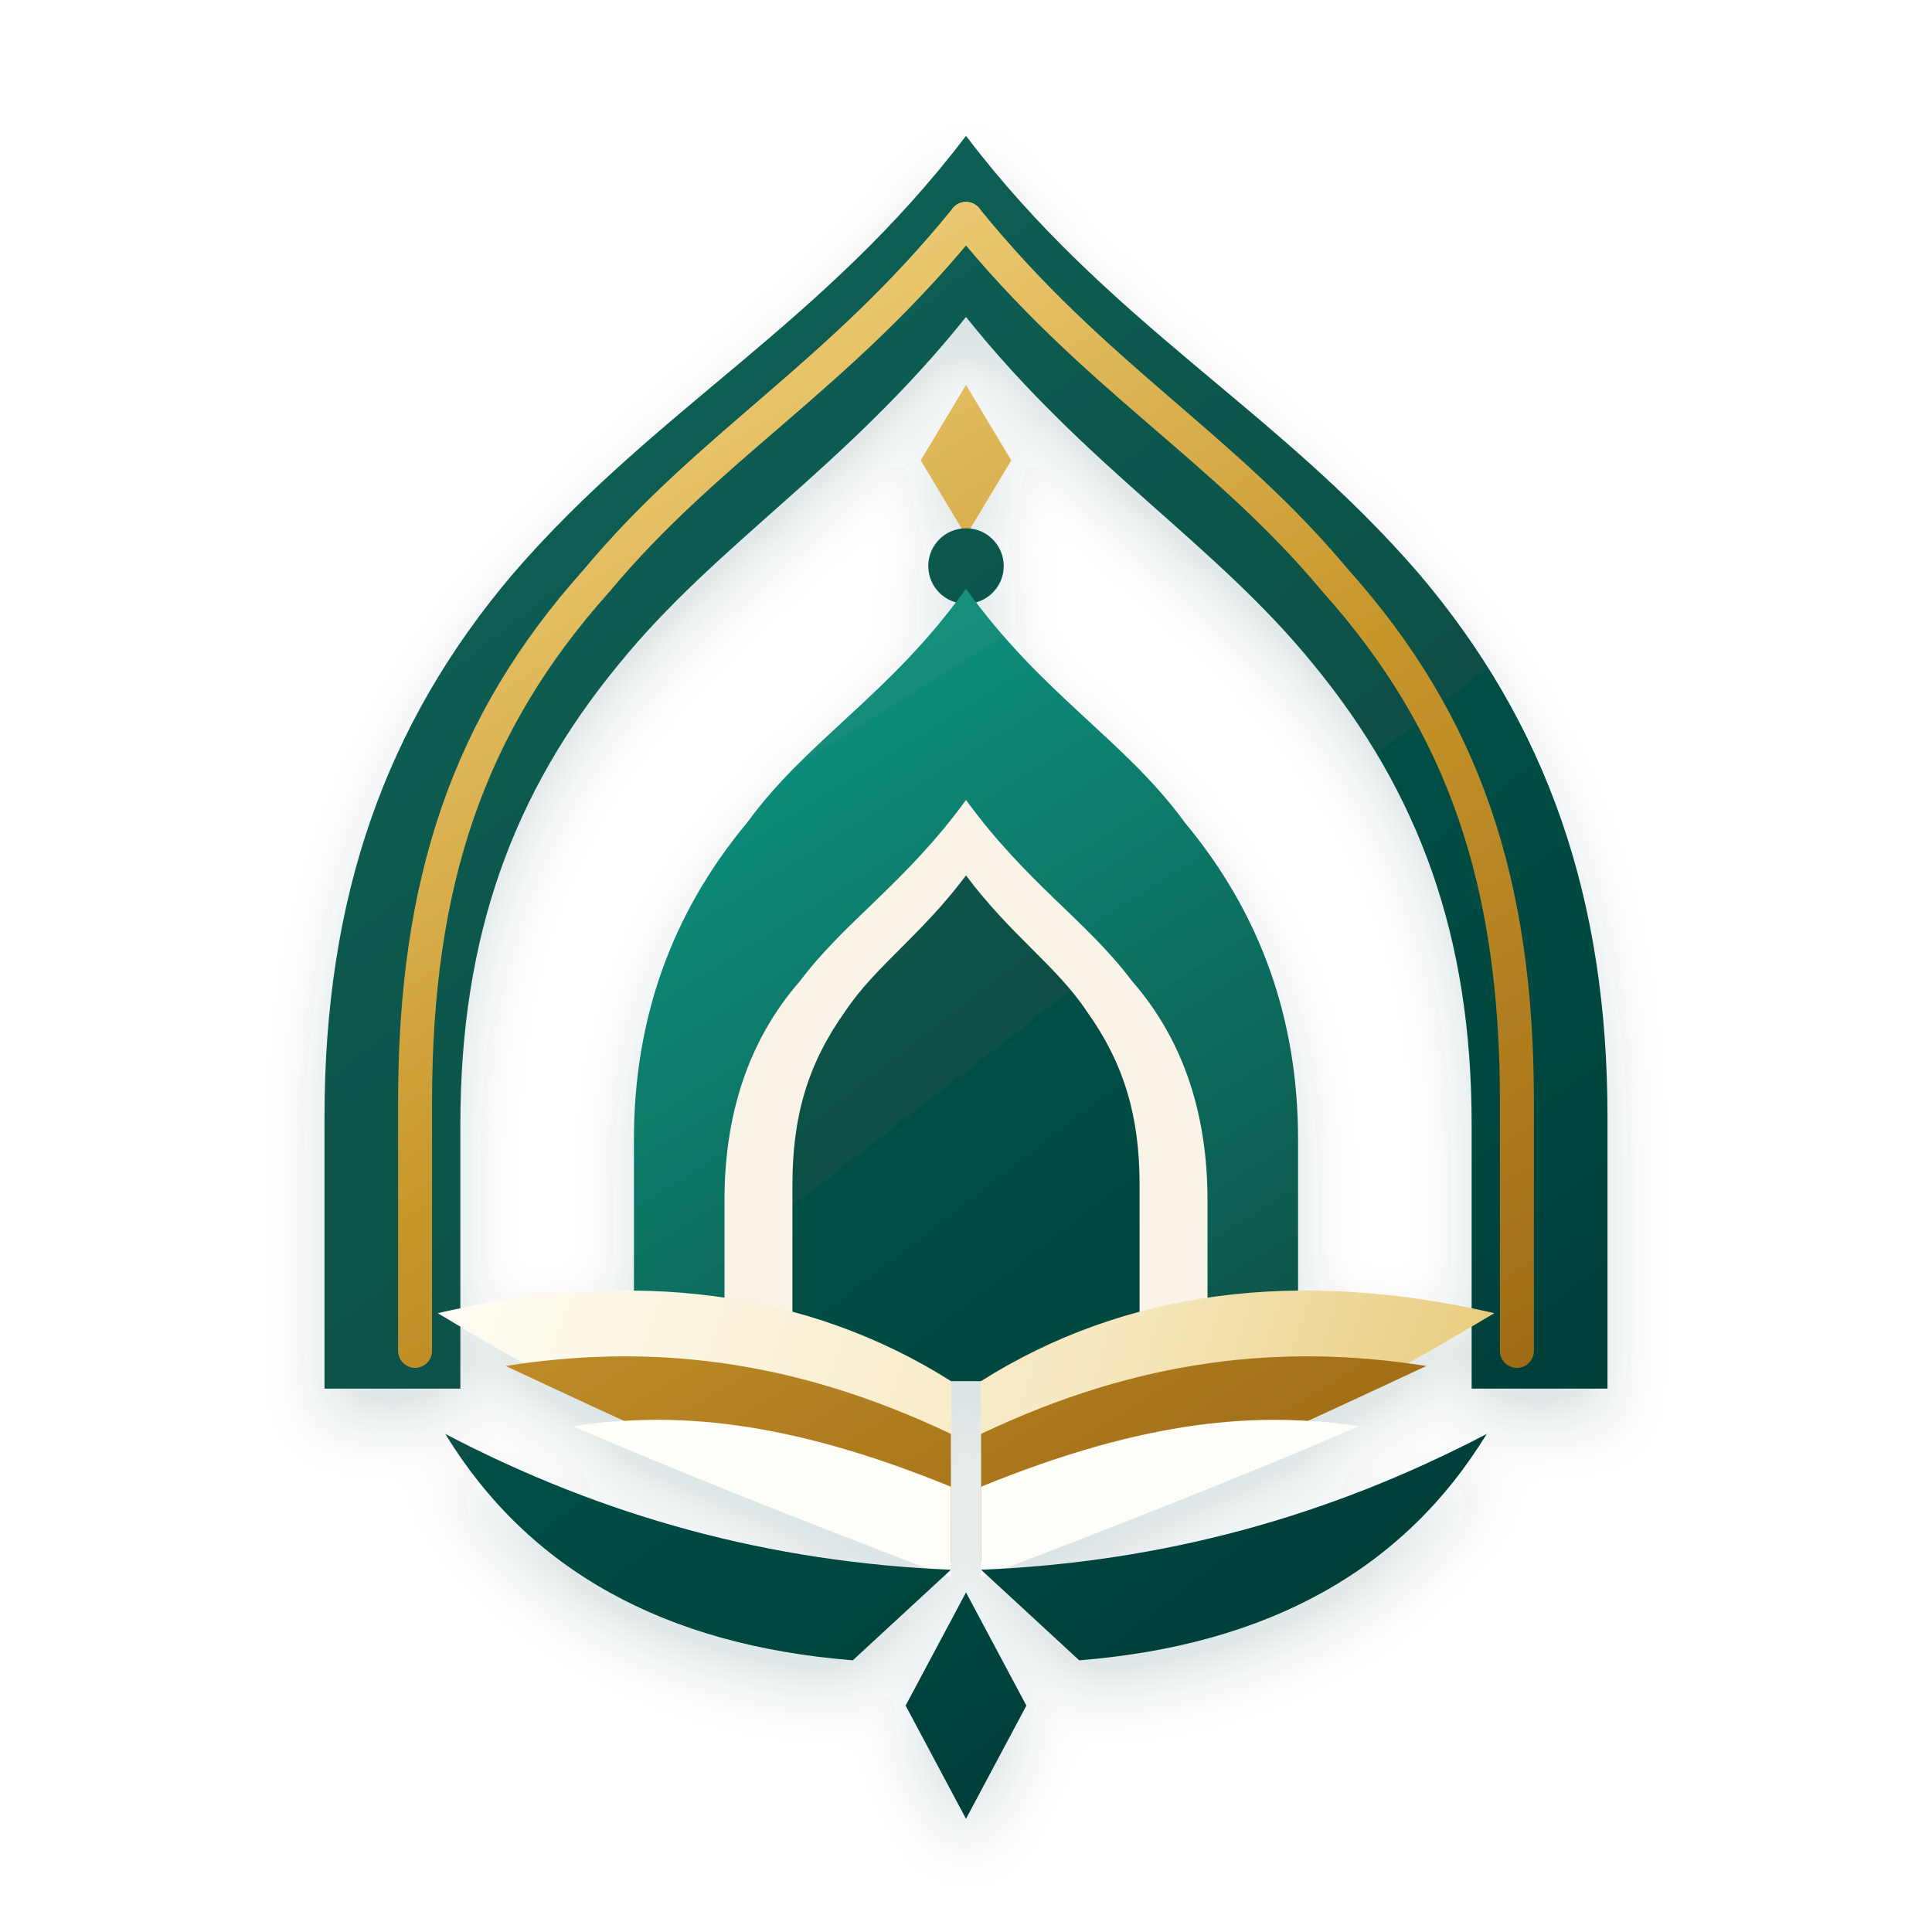
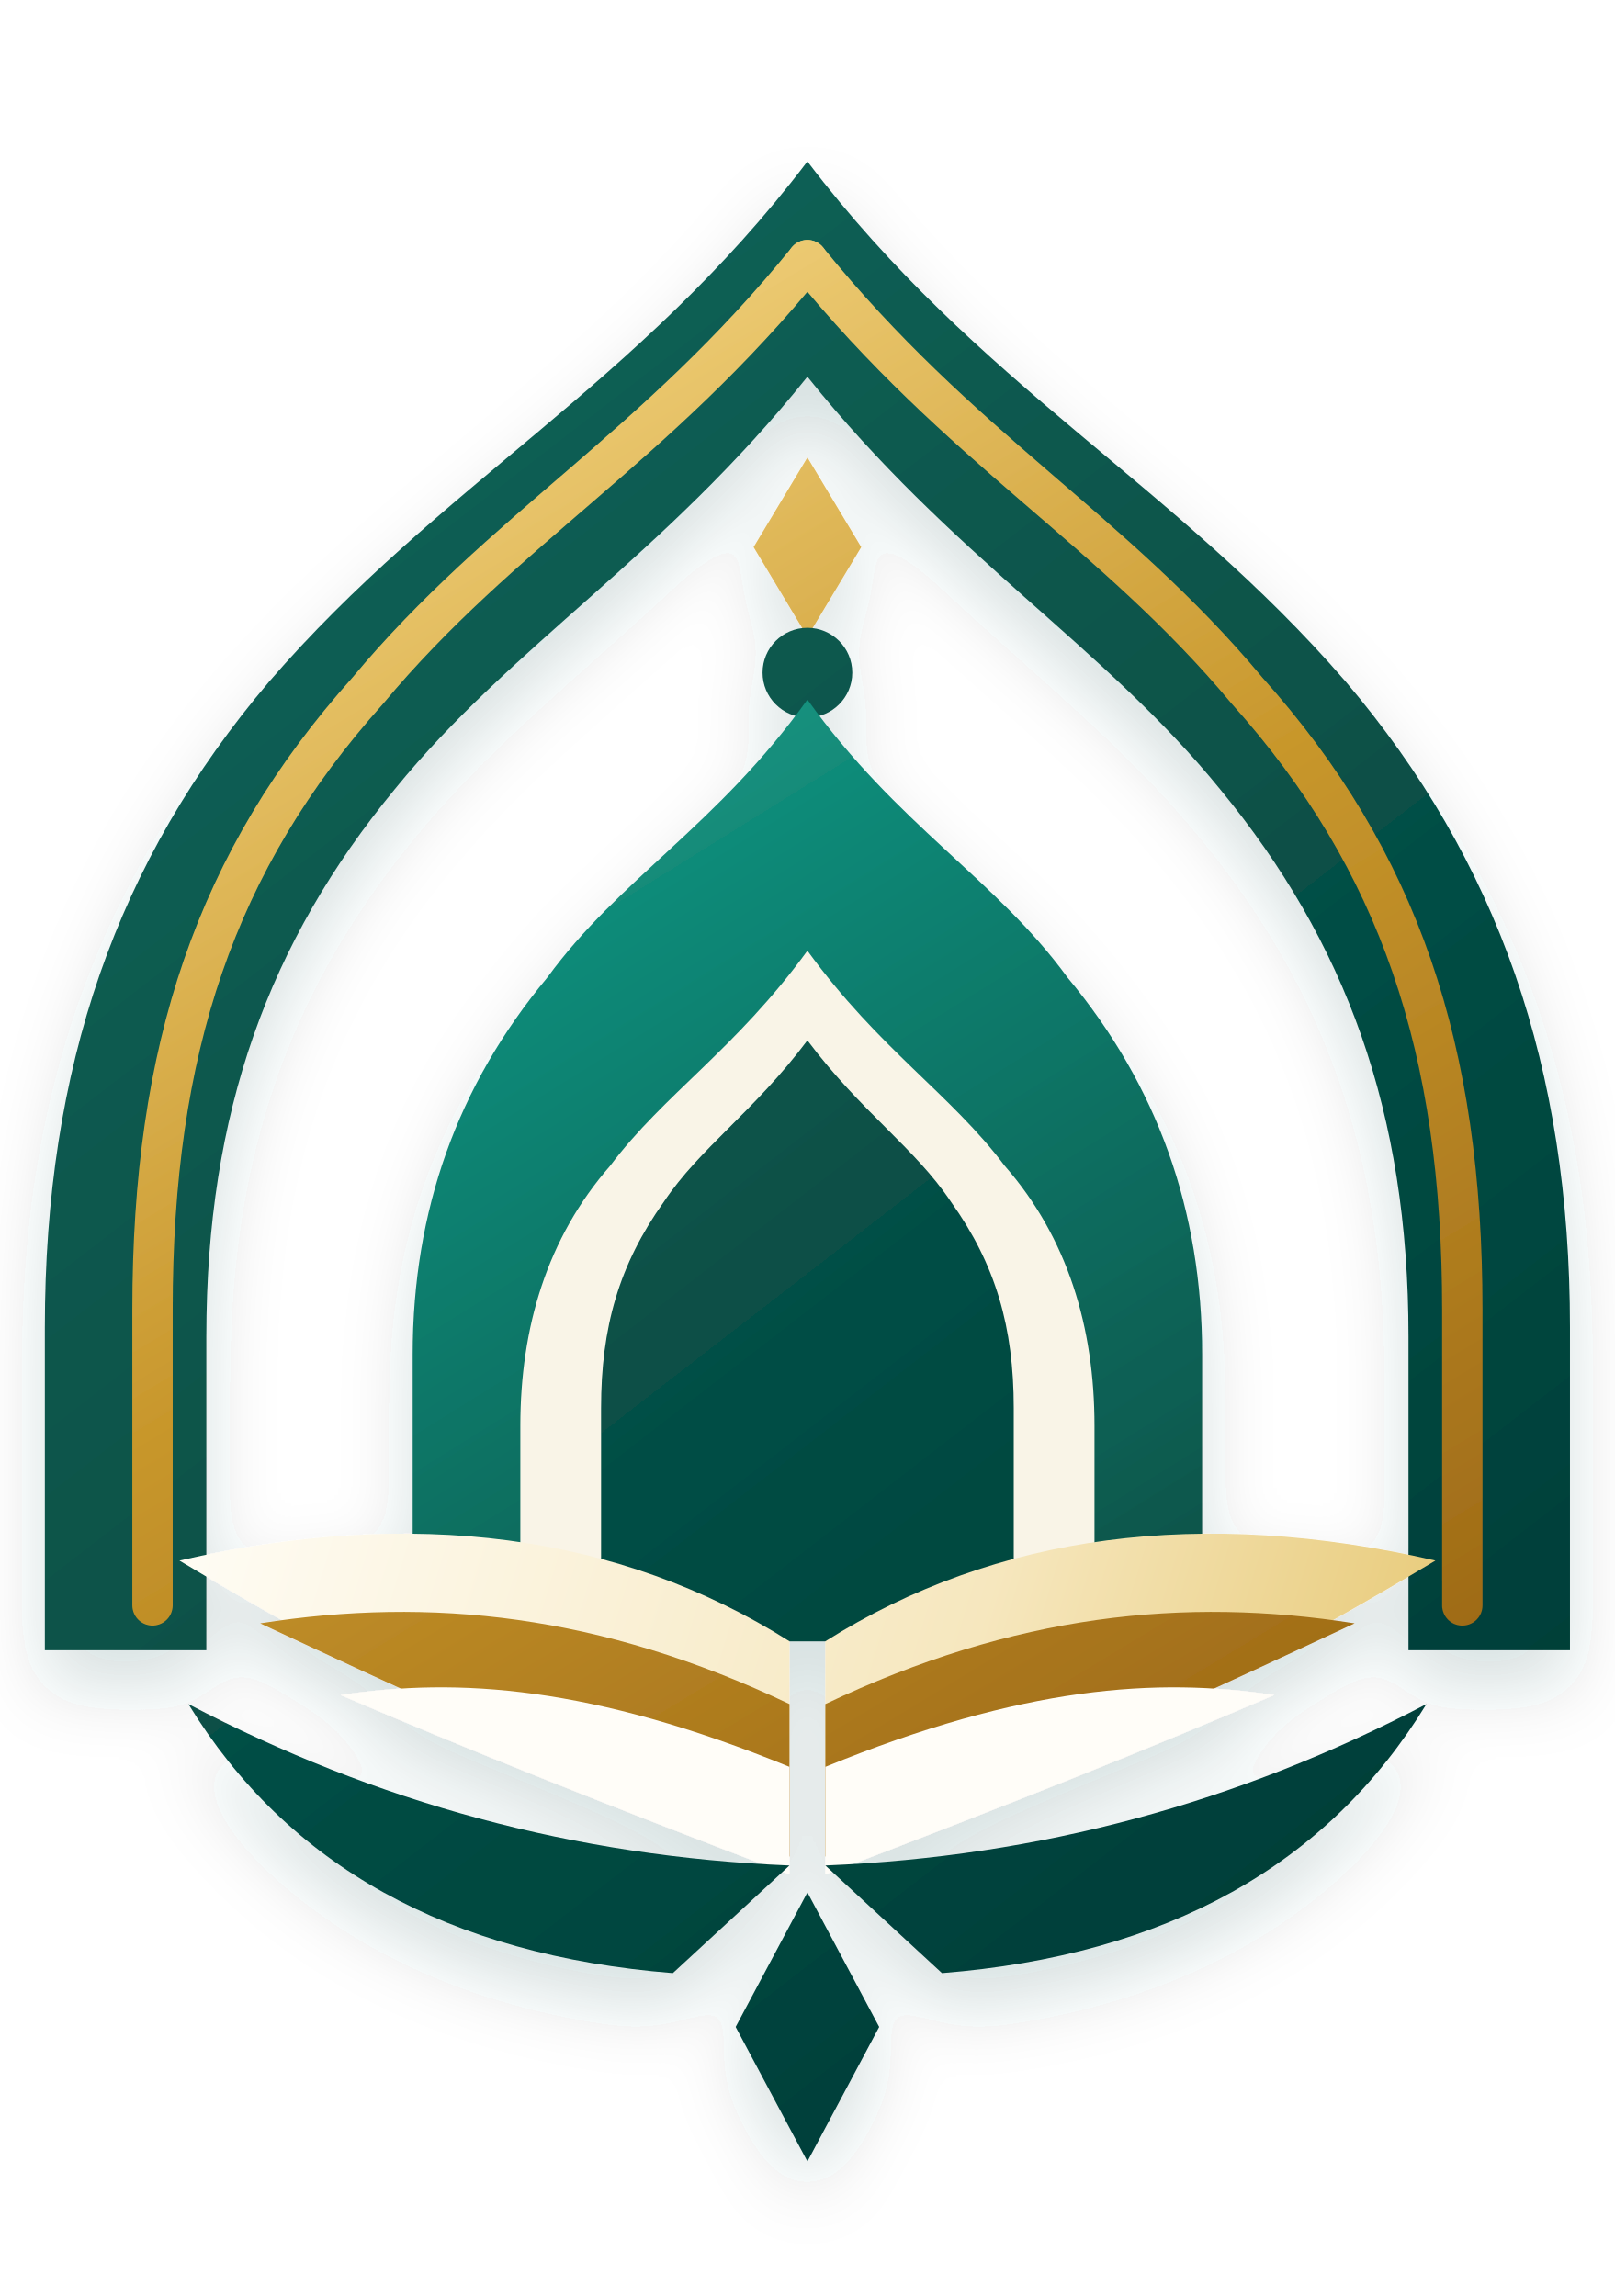
- <svg xmlns="http://www.w3.org/2000/svg" width="256" height="256" viewBox="0 0 256 256" fill="none" role="img" aria-labelledby="title">
+ <svg xmlns="http://www.w3.org/2000/svg" width="180" height="256" viewBox="38 0 180 256" fill="none" role="img" aria-labelledby="title">
  <defs>
    <linearGradient id="green" x1="42" y1="24" x2="196" y2="223" gradientUnits="userSpaceOnUse">
      <stop stop-color="#0B665B" />
      <stop offset="0.52" stop-color="#075248" />
      <stop offset="1" stop-color="#033B36" />
    </linearGradient>
    <linearGradient id="greenLight" x1="93" y1="81" x2="159" y2="187" gradientUnits="userSpaceOnUse">
      <stop stop-color="#149985" />
      <stop offset="1" stop-color="#075248" />
    </linearGradient>
    <linearGradient id="gold" x1="77" y1="42" x2="177" y2="207" gradientUnits="userSpaceOnUse">
      <stop stop-color="#F2D27D" />
      <stop offset="0.46" stop-color="#C8972C" />
      <stop offset="1" stop-color="#9B6715" />
    </linearGradient>
    <linearGradient id="paper" x1="55" y1="174" x2="199" y2="218" gradientUnits="userSpaceOnUse">
      <stop stop-color="#FFFDF6" />
      <stop offset="0.6" stop-color="#F6E7BE" />
      <stop offset="1" stop-color="#E5C56C" />
    </linearGradient>
    <filter id="soft" x="12" y="9" width="232" height="242" filterUnits="userSpaceOnUse">
      <feDropShadow dx="0" dy="4" stdDeviation="4" flood-color="#0A3E39" flood-opacity="0.16" />
    </filter>
  </defs>
  <g filter="url(#soft)">
    <path d="M128 18C109 43 87 54 68 76C51 96 43 119 43 148V184H61V149C61 124 68 105 82 88C95 72 112 62 128 42C144 62 161 72 174 88C188 105 195 124 195 149V184H213V148C213 119 205 96 188 76C169 54 147 43 128 18Z" fill="url(#green)" />
    <path d="M128 29C111 50 94 59 79 77C62 96 55 117 55 146V179" stroke="url(#gold)" stroke-width="4.5" stroke-linecap="round" />
    <path d="M128 29C145 50 162 59 177 77C194 96 201 117 201 146V179" stroke="url(#gold)" stroke-width="4.5" stroke-linecap="round" />
    <path d="M128 51L134 61L128 71L122 61L128 51Z" fill="url(#gold)" />
    <circle cx="128" cy="75" r="5" fill="url(#green)" />
    <path d="M128 78C118 92 107 98 99 109C89 121 84 135 84 151V183H172V151C172 135 167 121 157 109C149 98 138 92 128 78Z" fill="url(#greenLight)" />
    <path d="M128 106C120 117 112 122 106 130C99 138 96 148 96 159V183H160V159C160 148 157 138 150 130C144 122 136 117 128 106Z" fill="#F9F4E7" />
    <path d="M128 116C122 124 116 128 112 134C107 141 105 148 105 157V183H151V157C151 148 149 141 144 134C140 128 134 124 128 116Z" fill="url(#green)" />
    <path d="M126 183C107 171 84 168 58 174C73 183 91 193 126 207V183Z" fill="url(#paper)" />
    <path d="M130 183C149 171 172 168 198 174C183 183 165 193 130 207V183Z" fill="url(#paper)" />
    <path d="M126 190C105 180 86 178 67 181C82 188 99 196 126 207V190Z" fill="url(#gold)" />
    <path d="M130 190C151 180 170 178 189 181C174 188 157 196 130 207V190Z" fill="url(#gold)" />
    <path d="M126 197C104 188 89 187 76 189C90 195 105 201 126 209V197Z" fill="#FFFDF8" />
    <path d="M130 197C152 188 167 187 180 189C166 195 151 201 130 209V197Z" fill="#FFFDF8" />
    <path d="M126 208C102 207 80 201 59 190C70 208 88 218 113 220L126 208Z" fill="url(#green)" />
    <path d="M130 208C154 207 176 201 197 190C186 208 168 218 143 220L130 208Z" fill="url(#green)" />
    <path d="M128 211L136 226L128 241L120 226L128 211Z" fill="url(#green)" />
  </g>
</svg>
